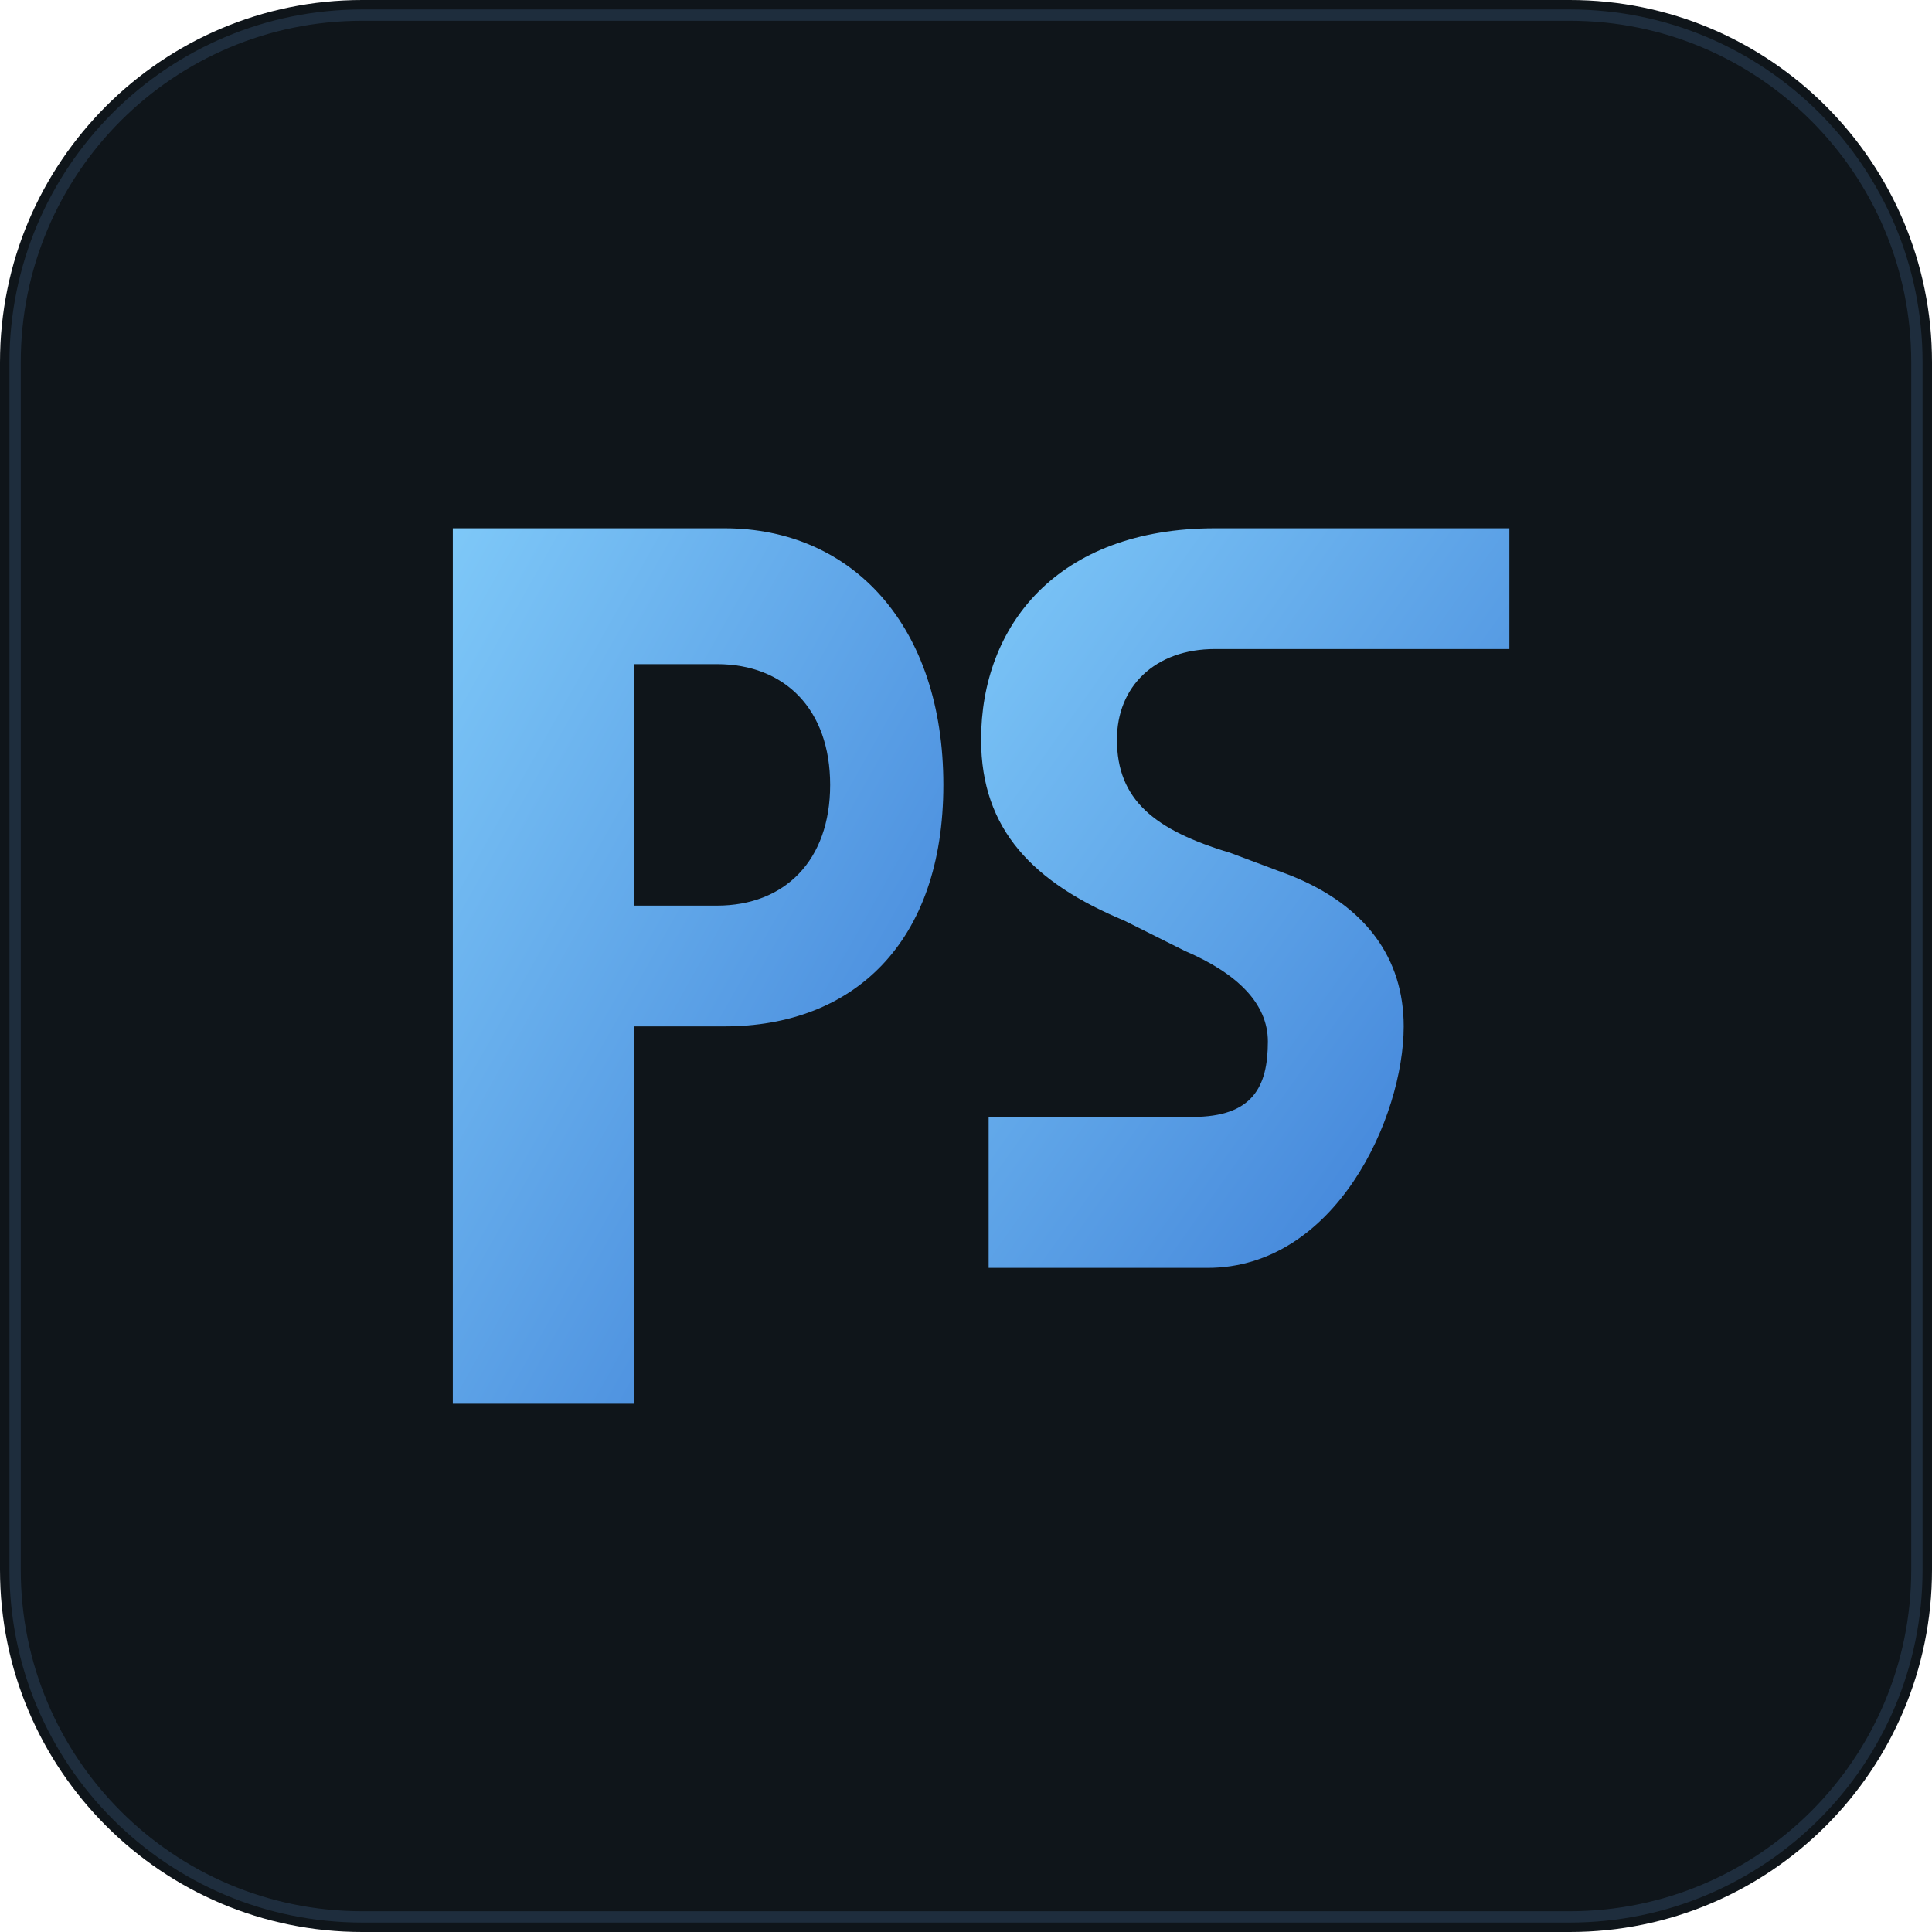
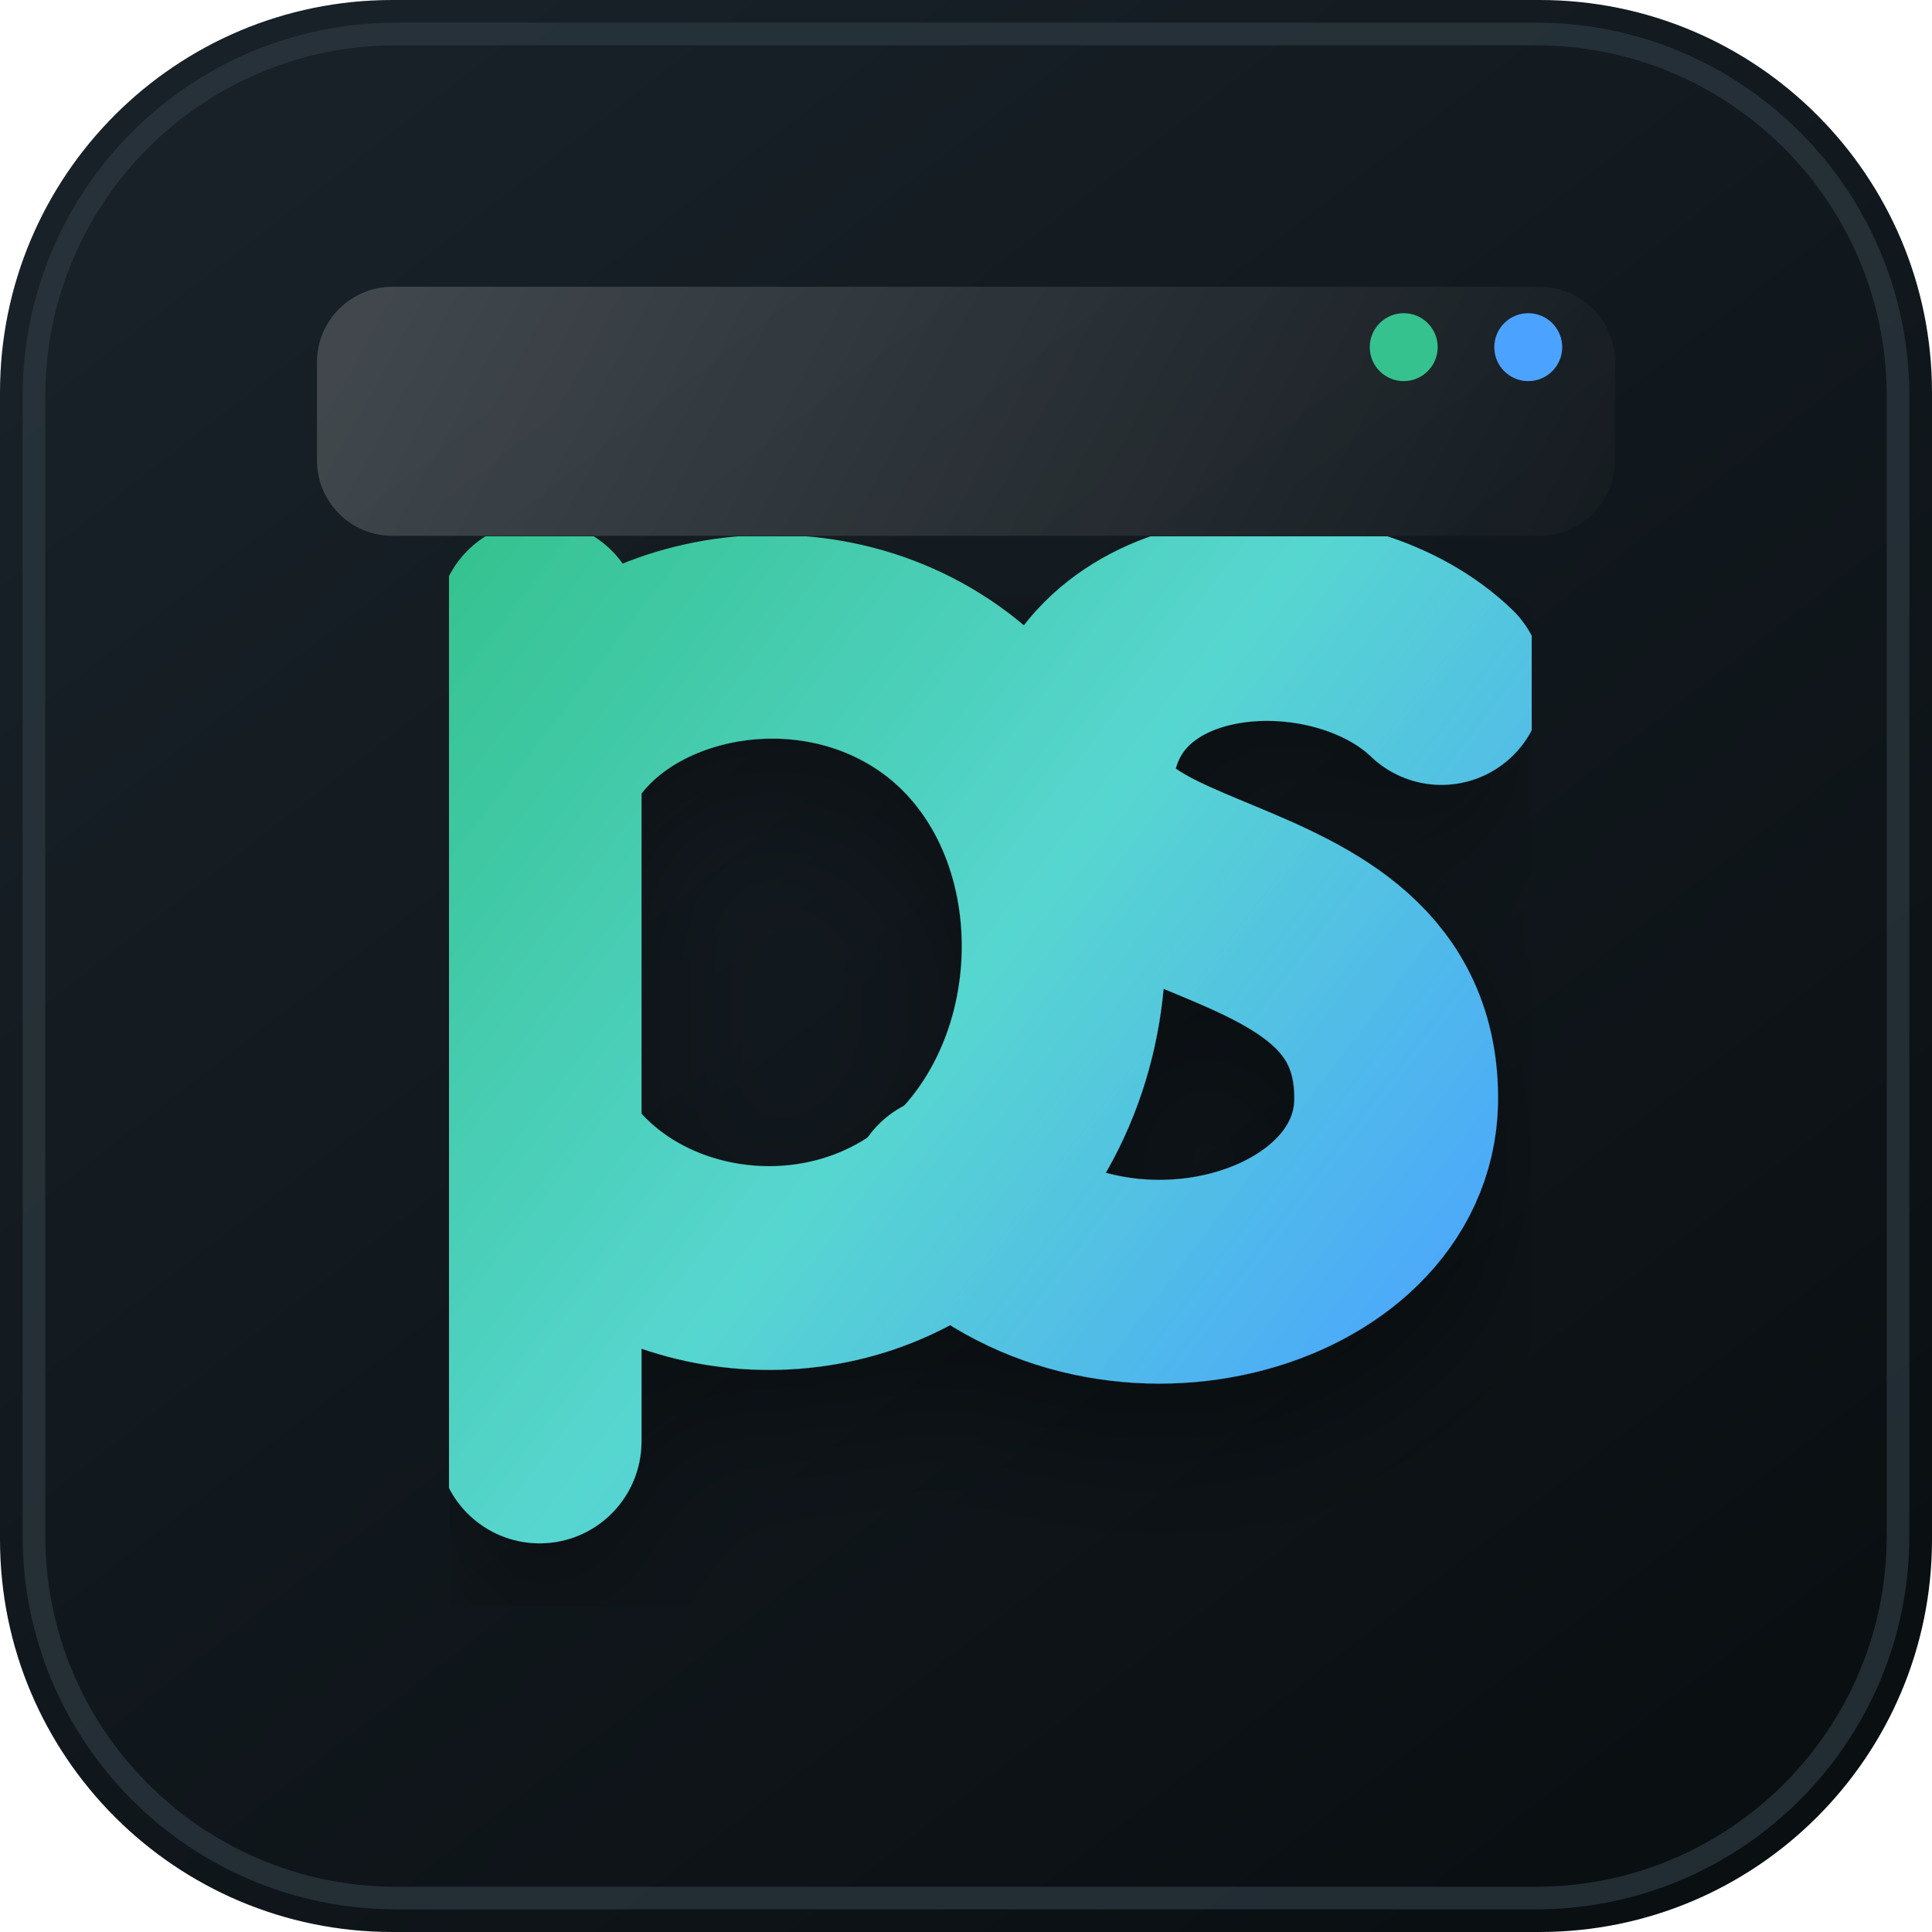
- <svg xmlns="http://www.w3.org/2000/svg" viewBox="0 0 512 512" width="512" height="512">
+ <svg xmlns="http://www.w3.org/2000/svg" viewBox="0 0 512 512" width="512" height="512" role="img" aria-label="Pocket Station">
  <defs>
-     <linearGradient id="main" x1="0" y1="0" x2="1" y2="1">
-       <stop offset="0%" stop-color="#7EC8F8" />
-       <stop offset="100%" stop-color="#3A7BD5" />
+     <linearGradient id="bg" x1="82" y1="32" x2="430" y2="480" gradientUnits="userSpaceOnUse">
+       <stop offset="0" stop-color="#182128" />
+       <stop offset="1" stop-color="#0A0F12" />
    </linearGradient>
+     <linearGradient id="mark" x1="116" y1="150" x2="390" y2="360" gradientUnits="userSpaceOnUse">
+       <stop offset="0" stop-color="#35C28F" />
+       <stop offset="0.52" stop-color="#57D6D0" />
+       <stop offset="1" stop-color="#4BA3FF" />
+     </linearGradient>
+     <linearGradient id="shine" x1="104" y1="72" x2="408" y2="238" gradientUnits="userSpaceOnUse">
+       <stop offset="0" stop-color="#FFFFFF" stop-opacity="0.18" />
+       <stop offset="1" stop-color="#FFFFFF" stop-opacity="0" />
+     </linearGradient>
+     <filter id="shadow" x="-10%" y="-10%" width="120%" height="130%">
+       <feDropShadow dx="0" dy="16" stdDeviation="18" flood-color="#000000" flood-opacity="0.35" />
+     </filter>
  </defs>
-   <rect width="512" height="512" rx="96" fill="#0F151A" />
-   <rect x="4" y="4" width="504" height="504" rx="92" fill="none" stroke="#1E2D3D" stroke-width="3" />
-   <path d="     M 120 140     L 120 372     L 168 372     L 168 272     L 192 272     C 226 272 250 250 250 208     C 250 166 226 140 192 140     L 120 140 Z   " fill="url(#main)" />
-   <path d="     M 168 176     L 190 176     C 208 176 220 188 220 208     C 220 228 208 240 190 240     L 168 240     Z   " fill="#0F151A" />
-   <path d="     M 400 172     L 322 172     C 306 172 296 182 296 196     C 296 212 306 220 326 226     L 342 232     C 362 240 372 254 372 272     C 372 296 354 336 320 336     L 262 336     L 262 296     L 316 296     C 332 296 336 288 336 276     C 336 266 328 258 314 252     L 298 244     C 274 234 260 220 260 196     C 260 166 280 140 322 140     L 400 140     Z   " fill="url(#main)" />
+   <rect width="512" height="512" rx="104" fill="url(#bg)" />
+   <rect x="9" y="9" width="494" height="494" rx="96" fill="none" stroke="#2C3841" stroke-opacity="0.72" stroke-width="6" />
+   <path d="M104 76H408C419.046 76 428 84.954 428 96V122C428 133.046 419.046 142 408 142H104C92.954 142 84 133.046 84 122V96C84 84.954 92.954 76 104 76Z" fill="url(#shine)" />
+   <g filter="url(#shadow)">
+     <path d="M143 382V165M143 203C159 169 214 156 251 184C293 216 292 288 249 321C215 347 164 338 143 304" fill="none" stroke="url(#mark)" stroke-width="54" stroke-linecap="round" stroke-linejoin="round" />
+     <path d="M382 181C356 156 298 157 286 195C270 247 371 227 370 292C369 338 293 359 252 317" fill="none" stroke="url(#mark)" stroke-width="54" stroke-linecap="round" stroke-linejoin="round" />
+   </g>
+   <circle cx="372" cy="92" r="9" fill="#35C28F" />
+   <circle cx="405" cy="92" r="9" fill="#4BA3FF" />
</svg>
